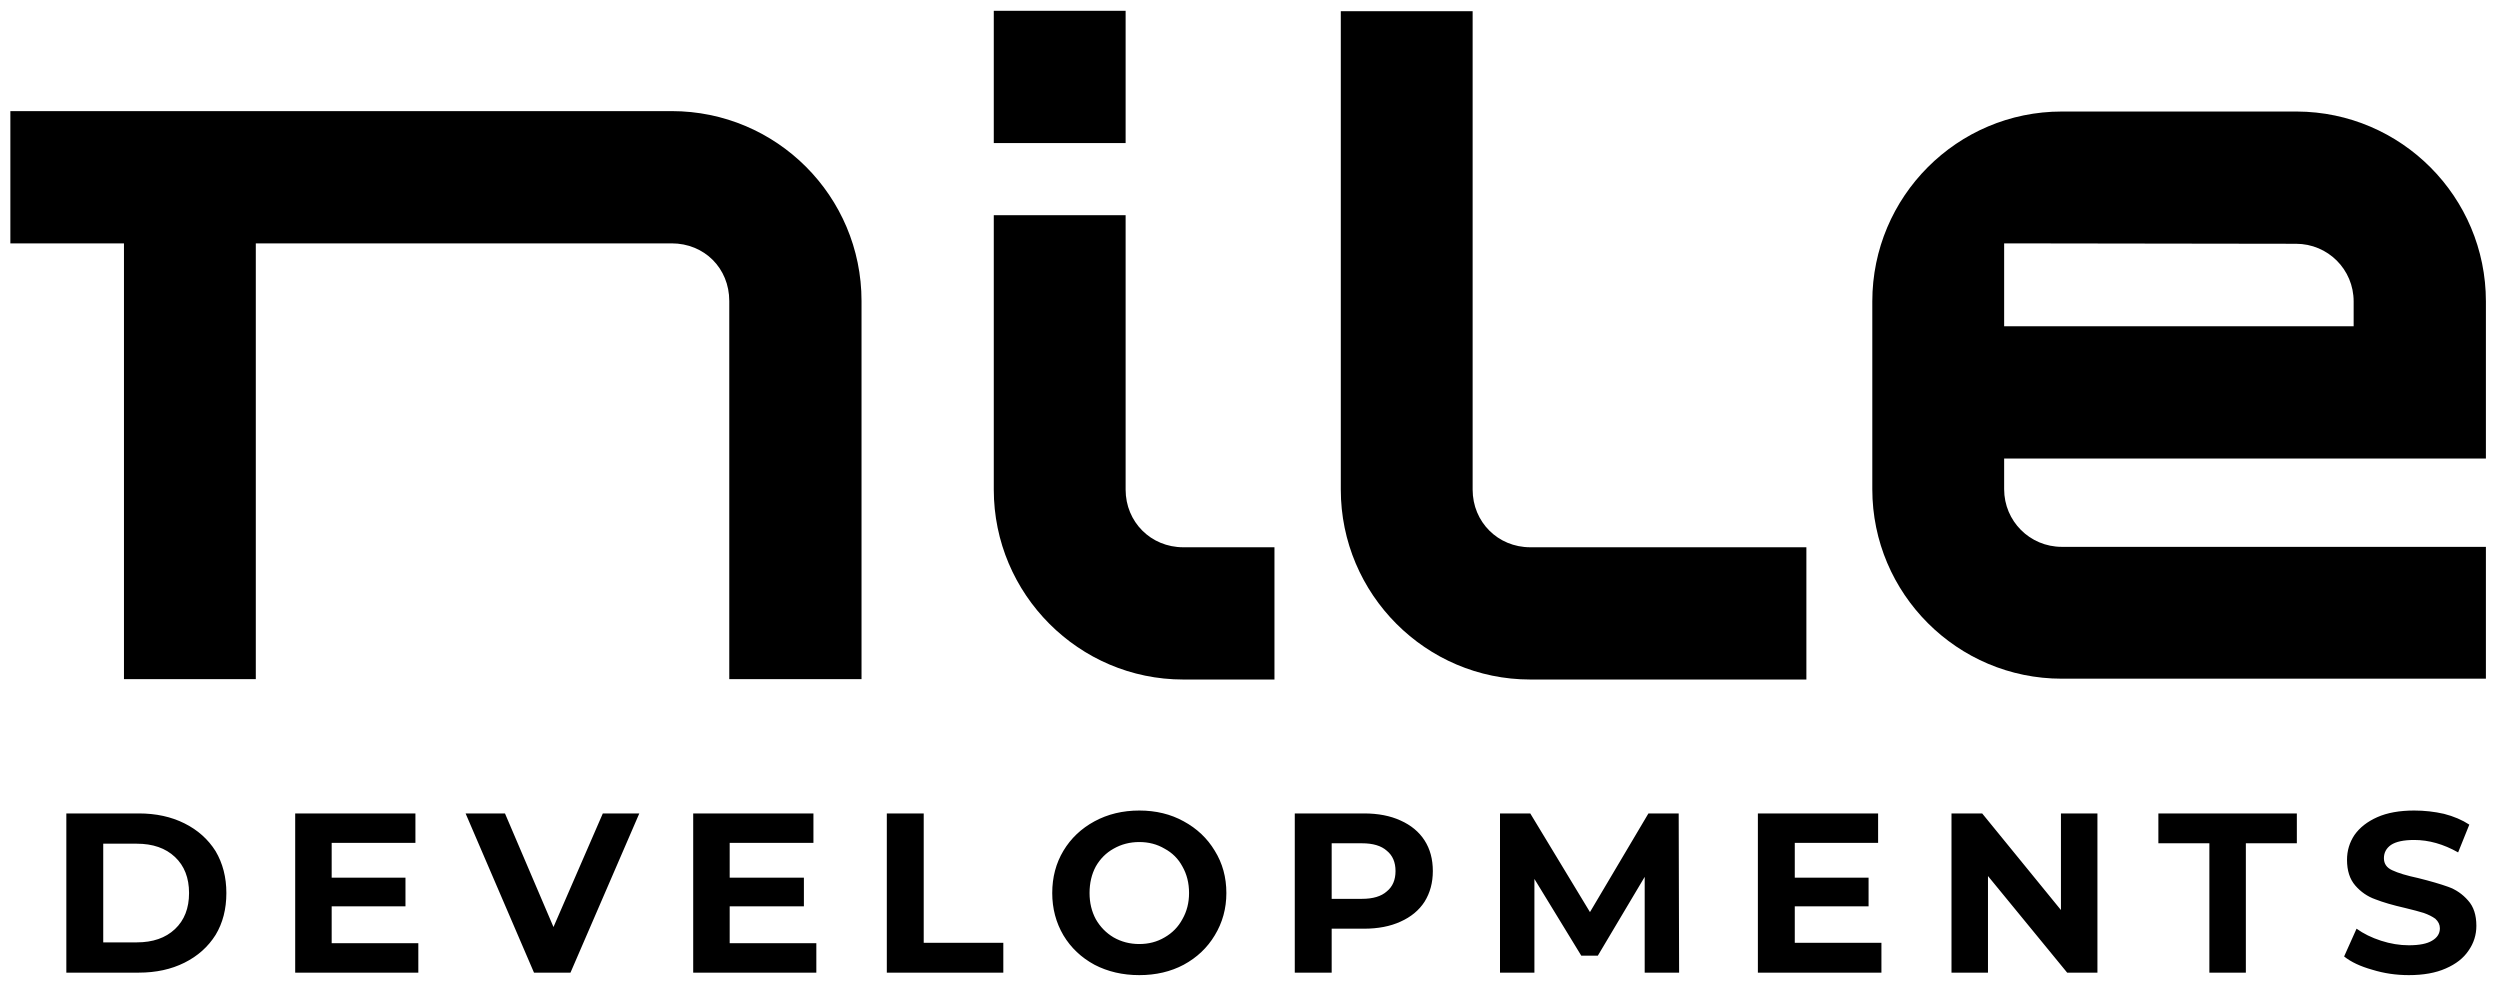
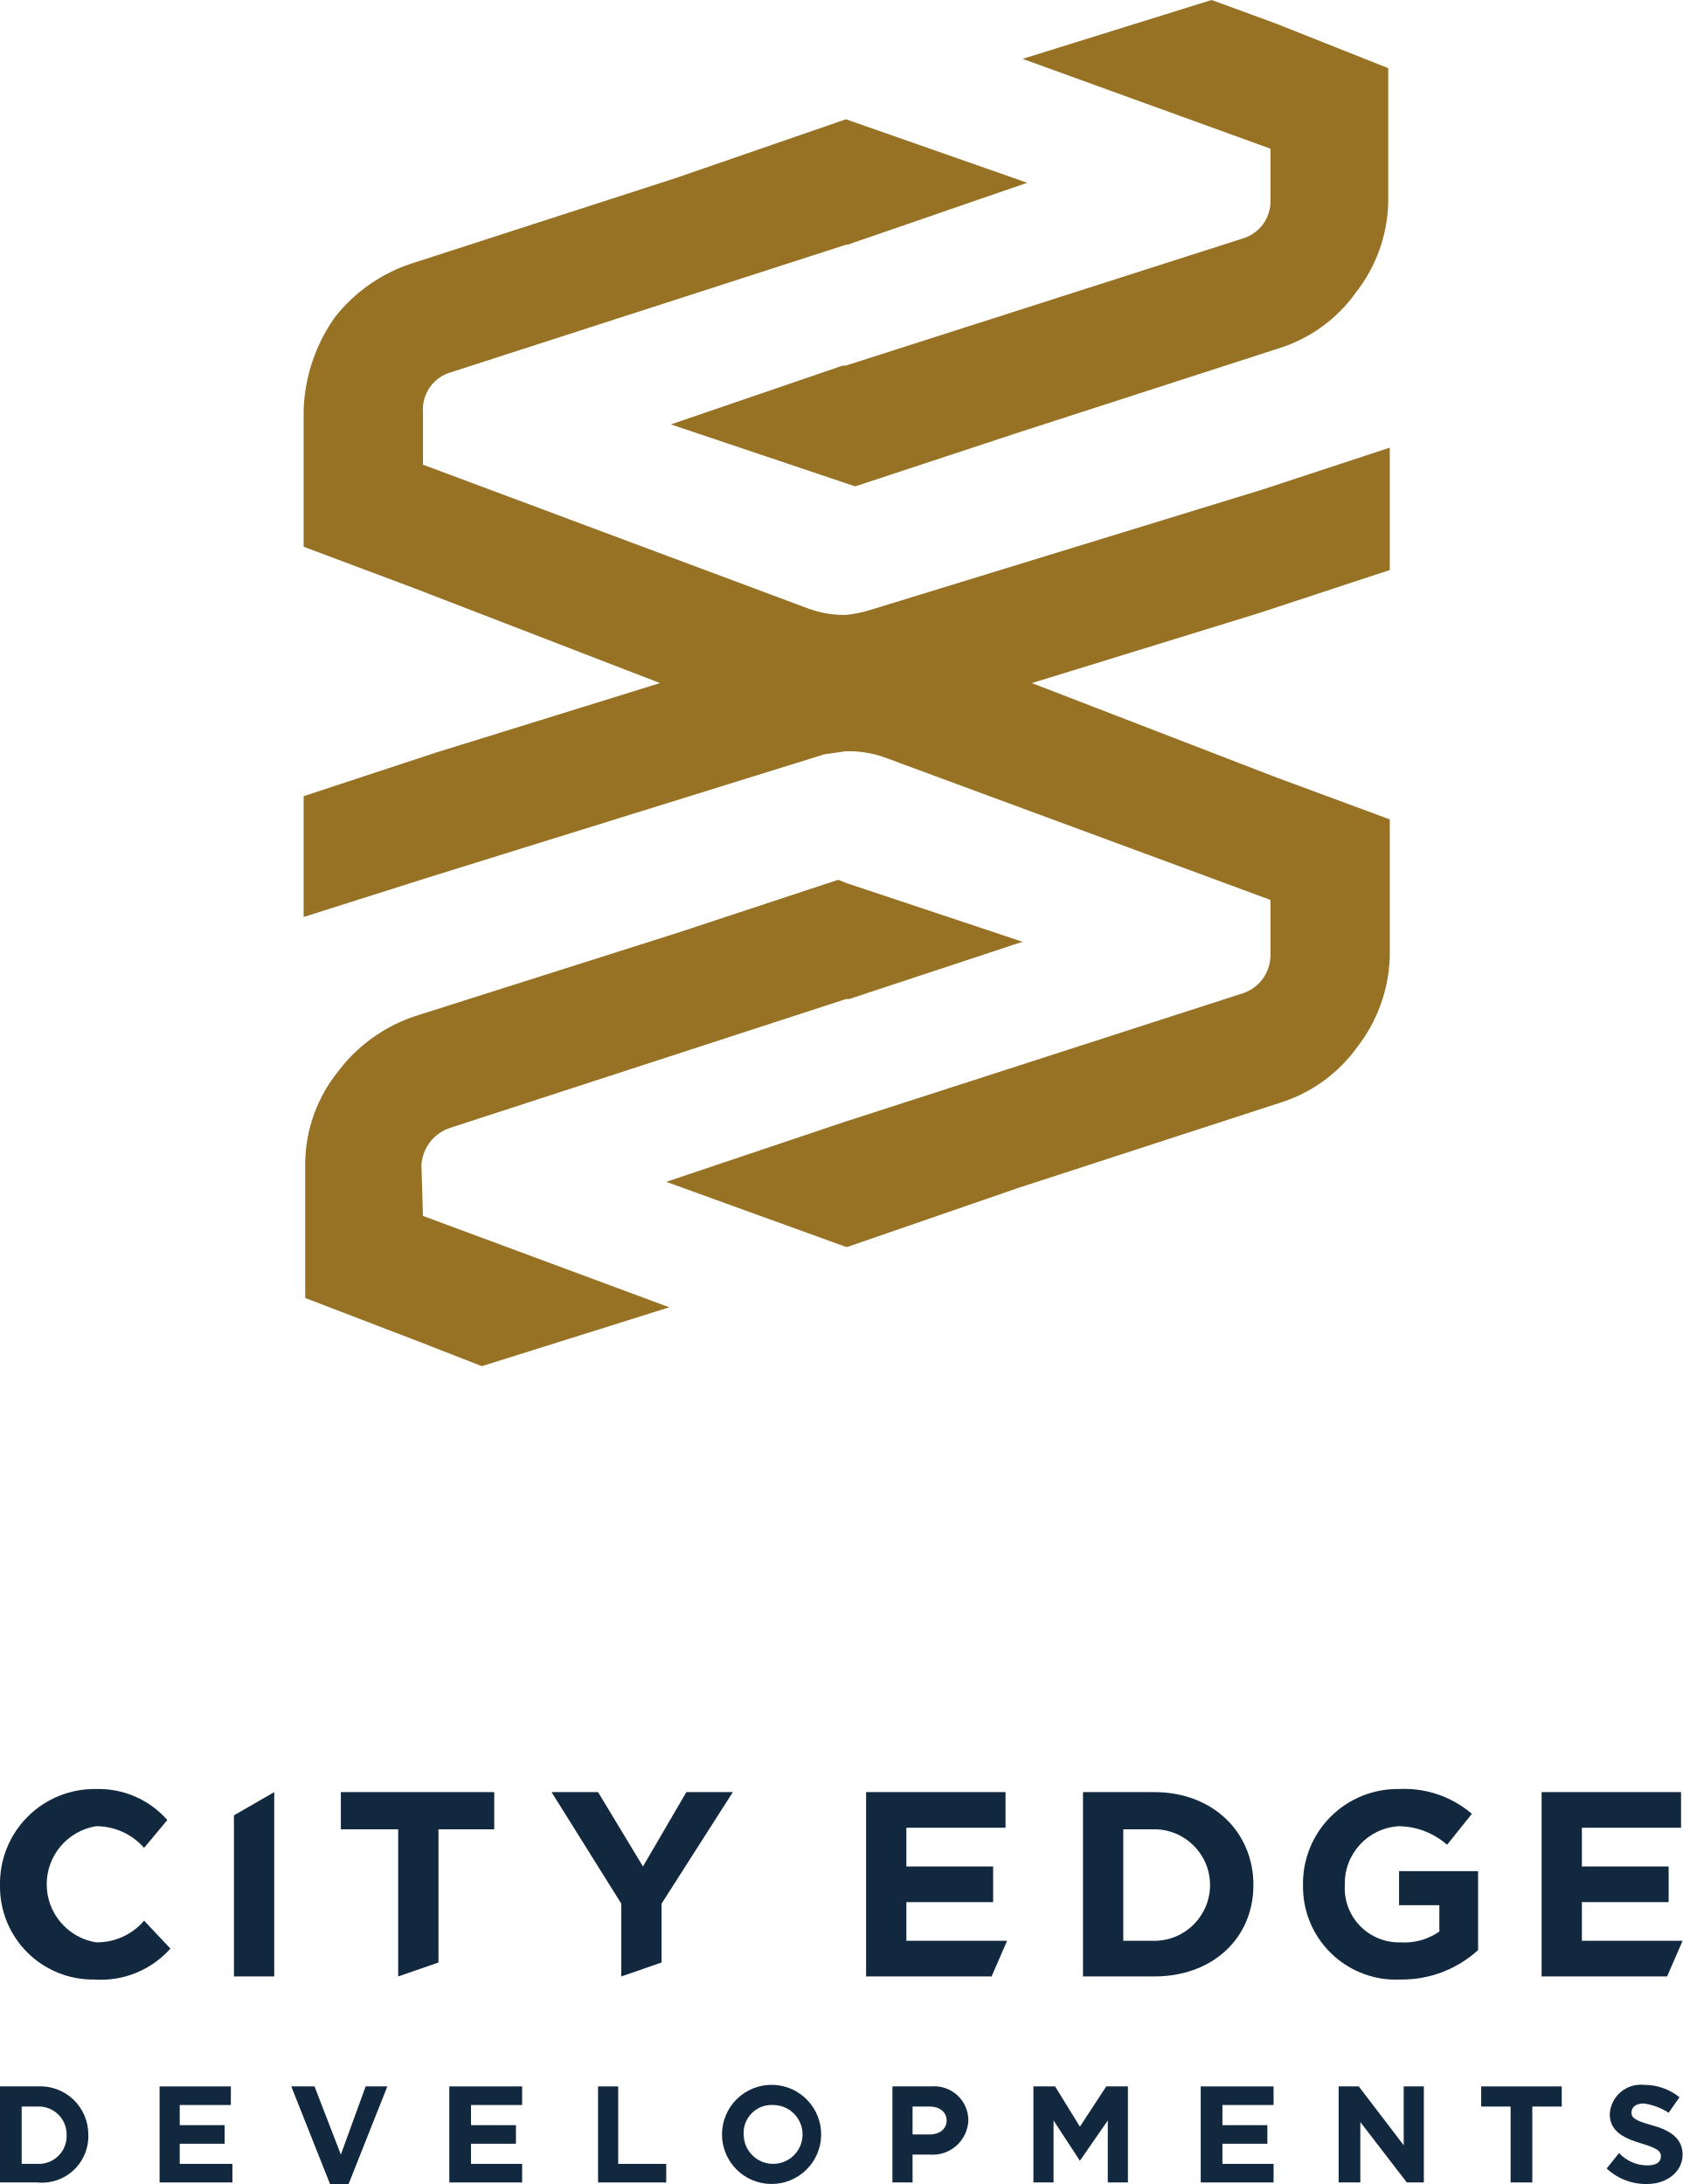
- <svg xmlns="http://www.w3.org/2000/svg" version="1.2" viewBox="0 0 603 239" width="100%" style="height:100%;display: block;">
-   <path fill-rule="evenodd" class="st0" d="m16 196.2h17.5q6.2 0 11 2.4 4.8 2.4 7.5 6.7 2.6 4.4 2.6 10.1 0 5.8-2.6 10.1-2.7 4.3-7.5 6.7-4.8 2.4-11 2.4h-17.5zm17 31.1q5.8 0 9.2-3.2 3.4-3.2 3.4-8.7 0-5.5-3.4-8.7-3.4-3.2-9.2-3.2h-8.1v23.8zm67.9 0.2v7.1h-29.7v-38.4h29v7.1h-20.2v8.4h17.8v6.9h-17.8v8.9zm53.3-31.3l-16.6 38.4h-8.8l-16.5-38.4h9.5l11.7 27.4 11.9-27.4zm42.7 31.3v7.1h-29.7v-38.4h29v7.1h-20.2v8.4h17.9v6.9h-17.9v8.9zm17-31.3h8.9v31.2h19.2v7.2h-28.1zm50.1 36.5q-4.8-2.6-7.5-7.1-2.7-4.6-2.7-10.2 0-5.7 2.7-10.2 2.7-4.5 7.5-7.1 4.8-2.6 10.8-2.6 6 0 10.7 2.6 4.8 2.6 7.5 7.1 2.8 4.5 2.8 10.2 0 5.6-2.8 10.2-2.7 4.5-7.5 7.1-4.7 2.5-10.7 2.5-6 0-10.8-2.5zm16.9-6.6q2.8-1.6 4.3-4.4 1.6-2.8 1.6-6.3 0-3.6-1.6-6.4-1.5-2.8-4.3-4.3-2.7-1.6-6.1-1.6-3.4 0-6.2 1.6-2.7 1.5-4.3 4.3-1.5 2.8-1.5 6.4 0 3.5 1.5 6.3 1.6 2.8 4.3 4.4 2.8 1.6 6.2 1.6 3.4 0 6.1-1.6zm56.9-28.2q3.8 1.7 5.8 4.8 2 3.1 2 7.4 0 4.2-2 7.4-2 3.1-5.8 4.8-3.7 1.7-8.8 1.7h-7.8v10.6h-8.9v-38.4h16.7q5.1 0 8.8 1.7zm-3.3 17.1q2.1-1.7 2.1-4.9 0-3.2-2.1-4.9-2-1.8-6-1.8h-7.3v13.4h7.3q4 0 6-1.8zm62.2 19.6v-23.1l-11.3 19h-4l-11.3-18.5v22.6h-8.3v-38.4h7.3l14.4 23.8 14.1-23.8h7.3l0.1 38.4zm57.1-7.2v7.2h-29.8v-38.4h29v7.1h-20.1v8.4h17.8v6.9h-17.8v8.8zm52.1-31.2v38.4h-7.3l-19.1-23.3v23.3h-8.8v-38.4h7.4l19 23.3v-23.3zm27 7.2h-12.3v-7.2h33.4v7.2h-12.3v31.2h-8.8zm39.3 30.5q-4.3-1.2-6.8-3.2l3-6.7q2.5 1.8 5.9 2.9 3.4 1.1 6.7 1.1 3.8 0 5.6-1.1 1.9-1.1 1.9-3 0-1.3-1.1-2.3-1.1-0.8-2.8-1.4-1.6-0.5-4.5-1.2-4.4-1-7.2-2.1-2.8-1-4.8-3.3-2-2.3-2-6.2 0-3.3 1.8-6 1.9-2.7 5.5-4.3 3.6-1.6 8.9-1.6 3.7 0 7.2 0.8 3.5 0.9 6.1 2.6l-2.7 6.7q-5.3-3-10.6-3-3.8 0-5.6 1.2-1.7 1.2-1.7 3.2 0 2 2 2.9 2.1 1 6.3 1.9 4.4 1.1 7.2 2.1 2.8 1 4.8 3.3 2 2.2 2 6.1 0 3.3-1.9 6-1.8 2.7-5.5 4.3-3.6 1.6-8.9 1.6-4.6 0-8.8-1.3zm-364.4-161.3v91.2h-31.9v-91.2c0-7.9-6-13.9-13.9-13.9h-100.3v105.1h-31.8v-105.1h-27.4v-31.9h159.5c25.3 0 45.8 20.5 45.8 45.8zm63.7-38.1h-31.8v-31.9h31.8zm13.9 97.5h22v31.9h-22c-25.2 0-45.7-20.6-45.7-45.8v-66.2h31.8v66.2c0 7.8 6.1 13.9 13.9 13.9zm83.7 0h66.6v31.9h-66.6c-25.2 0-45.7-20.6-45.7-45.8v-115.4h31.8v115.4c0 7.8 6.1 13.9 13.9 13.9z" />
-   <path fill-rule="evenodd" class="st0" d="m483.4 110.6v7.4c0 7.7 6.2 13.9 13.9 13.9h102.3v31.8h-102.3c-25.2 0-45.7-20.5-45.7-45.7v-45.3c0-25.3 20.5-45.8 45.7-45.8h56.7c25.2 0.1 45.6 20.6 45.6 45.8v37.9zm0-51.9v20h84.3v-6c0-7.7-6.2-13.9-13.9-13.9z" />
+ <svg xmlns="http://www.w3.org/2000/svg" viewBox="0 0 108.6 141">
+   <defs>
+     <style>.b83277f8-a639-46e8-8986-9071474d4bd1{fill:#12283f;}.ace24515-d422-48f1-a014-d9b5ecfa361a{fill:#977124;}</style>
+   </defs>
+   <g id="fb72b577-a789-4384-8d27-086649db41ab" data-name="Layer 2">
+     <g id="ec456803-9cf6-418f-a5c9-3c568c230d73" data-name="Page 3">
+       <path class="b83277f8-a639-46e8-8986-9071474d4bd1" d="M0,121.7a6.1,6.1,0,0,1,6.2-6.2,5.9,5.9,0,0,1,4.6,2l-1.5,1.8a4.1,4.1,0,0,0-3.1-1.4,3.8,3.8,0,0,0,0,7.5A4,4,0,0,0,9.3,124l1.7,1.8a6,6,0,0,1-4.9,2A6,6,0,0,1,0,121.7" />
+       <polygon class="b83277f8-a639-46e8-8986-9071474d4bd1" points="15.1 117.2 17.7 115.7 17.7 127.6 15.1 127.6 15.1 117.2" />
+       <polygon class="b83277f8-a639-46e8-8986-9071474d4bd1" points="25.7 118.1 22 118.1 22 115.7 31.9 115.7 31.9 118.1 28.3 118.1 28.3 126.7 25.7 127.6 25.7 118.1" />
+       <polygon class="b83277f8-a639-46e8-8986-9071474d4bd1" points="40.1 122.9 35.6 115.7 38.6 115.7 41.5 120.5 44.3 115.7 47.3 115.7 42.7 122.9 42.7 126.7 40.1 127.6 40.1 122.9" />
+       <polygon class="b83277f8-a639-46e8-8986-9071474d4bd1" points="55.9 115.7 64.9 115.7 64.9 118 58.5 118 58.5 120.5 64.1 120.5 64.1 122.8 58.5 122.8 58.5 125.3 65 125.3 64 127.6 55.9 127.6 55.9 115.7" />
+       <path class="b83277f8-a639-46e8-8986-9071474d4bd1" d="M69.9,115.7h4.6c3.8,0,6.4,2.6,6.4,6s-2.6,5.9-6.4,5.9H69.9Zm4.6,9.6a3.6,3.6,0,0,0,0-7.2h-2v7.2Z" />
+       <path class="b83277f8-a639-46e8-8986-9071474d4bd1" d="M84.1,121.7a6.1,6.1,0,0,1,6.2-6.2,6.7,6.7,0,0,1,4.7,1.6l-1.6,2a4.8,4.8,0,0,0-3.1-1.2,3.7,3.7,0,0,0-3.5,3.8,3.5,3.5,0,0,0,3.6,3.7,3.9,3.9,0,0,0,2.5-.7V123H90.3v-2.2h5.1v5.1a7.3,7.3,0,0,1-5,1.9,6,6,0,0,1-6.3-6.1" />
+       <polygon class="b83277f8-a639-46e8-8986-9071474d4bd1" points="99.5 115.7 108.5 115.7 108.5 118 102.1 118 102.1 120.5 107.7 120.5 107.7 122.8 102.1 122.8 102.1 125.3 108.6 125.3 107.6 127.6 99.5 127.6 99.5 115.7" />
+       <path class="b83277f8-a639-46e8-8986-9071474d4bd1" d="M0,134.7H2.4a3.1,3.1,0,0,1,3.3,3.1,3,3,0,0,1-3.3,3.1H0Zm2.4,5a1.8,1.8,0,0,0,1.9-1.9A1.8,1.8,0,0,0,2.4,136h-1v3.7Z" />
+       <polygon class="b83277f8-a639-46e8-8986-9071474d4bd1" points="10.3 134.7 14.9 134.7 14.9 135.9 11.6 135.9 11.6 137.2 14.5 137.2 14.5 138.4 11.6 138.4 11.6 139.7 15 139.7 15 140.9 10.3 140.9 10.3 134.7" />
+       <polygon class="b83277f8-a639-46e8-8986-9071474d4bd1" points="18.8 134.7 20.3 134.7 22 139.1 23.6 134.7 25 134.7 22.5 141 21.3 141 18.8 134.7" />
+       <polygon class="b83277f8-a639-46e8-8986-9071474d4bd1" points="29 134.7 33.7 134.7 33.7 135.9 30.4 135.9 30.4 137.2 33.3 137.2 33.3 138.4 30.4 138.4 30.4 139.7 33.7 139.7 33.7 140.9 29 140.9 29 134.7" />
+       <polygon class="b83277f8-a639-46e8-8986-9071474d4bd1" points="38.6 134.7 39.9 134.7 39.9 139.7 43 139.7 43 140.9 38.6 140.9 38.6 134.7" />
+       <path class="b83277f8-a639-46e8-8986-9071474d4bd1" d="M46.6,137.8a3.2,3.2,0,0,1,3.3-3.2,3.2,3.2,0,1,1-3.3,3.2m5.2,0a1.9,1.9,0,0,0-1.9-1.9,1.8,1.8,0,0,0-1.9,1.9,1.9,1.9,0,1,0,3.8,0" />
+       <path class="b83277f8-a639-46e8-8986-9071474d4bd1" d="M57.6,134.7h2.5a2.2,2.2,0,0,1,2.4,2.2,2.3,2.3,0,0,1-2.5,2.2H58.9v1.8H57.6Zm2.4,3.1c.7,0,1.1-.4,1.1-.9s-.4-.9-1.1-.9H58.9v1.8Z" />
+       <polygon class="b83277f8-a639-46e8-8986-9071474d4bd1" points="66.7 134.7 68.1 134.7 69.7 137.3 71.4 134.7 72.8 134.7 72.8 140.9 71.5 140.9 71.5 136.9 69.7 139.5 69.7 139.5 68 136.9 68 140.9 66.7 140.9 66.7 134.7" />
+       <polygon class="b83277f8-a639-46e8-8986-9071474d4bd1" points="77.5 134.7 82.2 134.7 82.2 135.9 78.9 135.9 78.9 137.2 81.8 137.2 81.8 138.4 78.9 138.4 78.9 139.7 82.2 139.7 82.2 140.9 77.5 140.9 77.5 134.7" />
+       <polygon class="b83277f8-a639-46e8-8986-9071474d4bd1" points="86.4 134.7 87.7 134.7 90.6 138.5 90.6 134.7 91.9 134.7 91.9 140.9 90.8 140.9 87.8 137 87.8 140.9 86.4 140.9 86.4 134.7" />
+       <polygon class="b83277f8-a639-46e8-8986-9071474d4bd1" points="97.5 136 95.6 136 95.6 134.7 100.8 134.7 100.8 136 98.9 136 98.9 140.9 97.5 140.9 97.5 136" />
+       <path class="b83277f8-a639-46e8-8986-9071474d4bd1" d="M103.7,140l.8-1a2.5,2.5,0,0,0,1.8.8q.9,0,.9-.6c0-.3-.2-.5-1.2-.8s-2.1-.7-2.1-1.9a2,2,0,0,1,2.2-1.9,3.6,3.6,0,0,1,2.3.8l-.7,1a4,4,0,0,0-1.6-.6c-.6,0-.8.3-.8.6s.2.5,1.3.8,2,.8,2,1.9-1,1.9-2.3,1.9a3.7,3.7,0,0,1-2.6-1" />
+       <path class="ace24515-d422-48f1-a014-d9b5ecfa361a" d="M82,12.9a2.5,2.5,0,0,1-1.8,2.5L54.6,23.6h-.2L43.3,27.4l11.3,3.8.6.2L65.5,28l17-5.5a9.6,9.6,0,0,0,5-3.6,9.8,9.8,0,0,0,2.1-5.8V4.4L82.3,1.5,78.2,0,66,3.8,82,9.6Zm7.7,23.9V28.9l-8.2,2.7L56.1,39.4a8,8,0,0,1-1.5.3,6.7,6.7,0,0,1-2.4-.4L27.3,30V26.6a2.5,2.5,0,0,1,1.6-2.5l25.7-8.3h.1l11.6-4L54.6,7.7h0l-11,3.8L26.6,17a10.4,10.4,0,0,0-5,3.5,11,11,0,0,0-2,5.9v8.9L26.8,38l15.8,6.1L28.1,48.6l-8.5,2.8v7.8l8.2-2.6,25.4-7.9,1.4-.2a6.9,6.9,0,0,1,2.5.4L82,58.1v3.5a2.6,2.6,0,0,1-1.7,2.5L54.6,72.4h0L43,76.3l11.6,4.2h.1l11-3.8,16.9-5.5a9.7,9.7,0,0,0,5-3.6,10,10,0,0,0,2.1-5.8V52.9l-7.3-2.7L66.6,44.1l14.6-4.5ZM27.2,75.2a2.7,2.7,0,0,1,1.9-2.4l25.5-8.3h.2L66,60.8,54.6,57l-.5-.2L43.8,60.2l-17,5.4a10.3,10.3,0,0,0-5,3.6A9.6,9.6,0,0,0,19.7,75v8.8L27,86.6l4.1,1.6,12.1-3.8L27.3,78.5Z" />
+     </g>
+   </g>
</svg>
